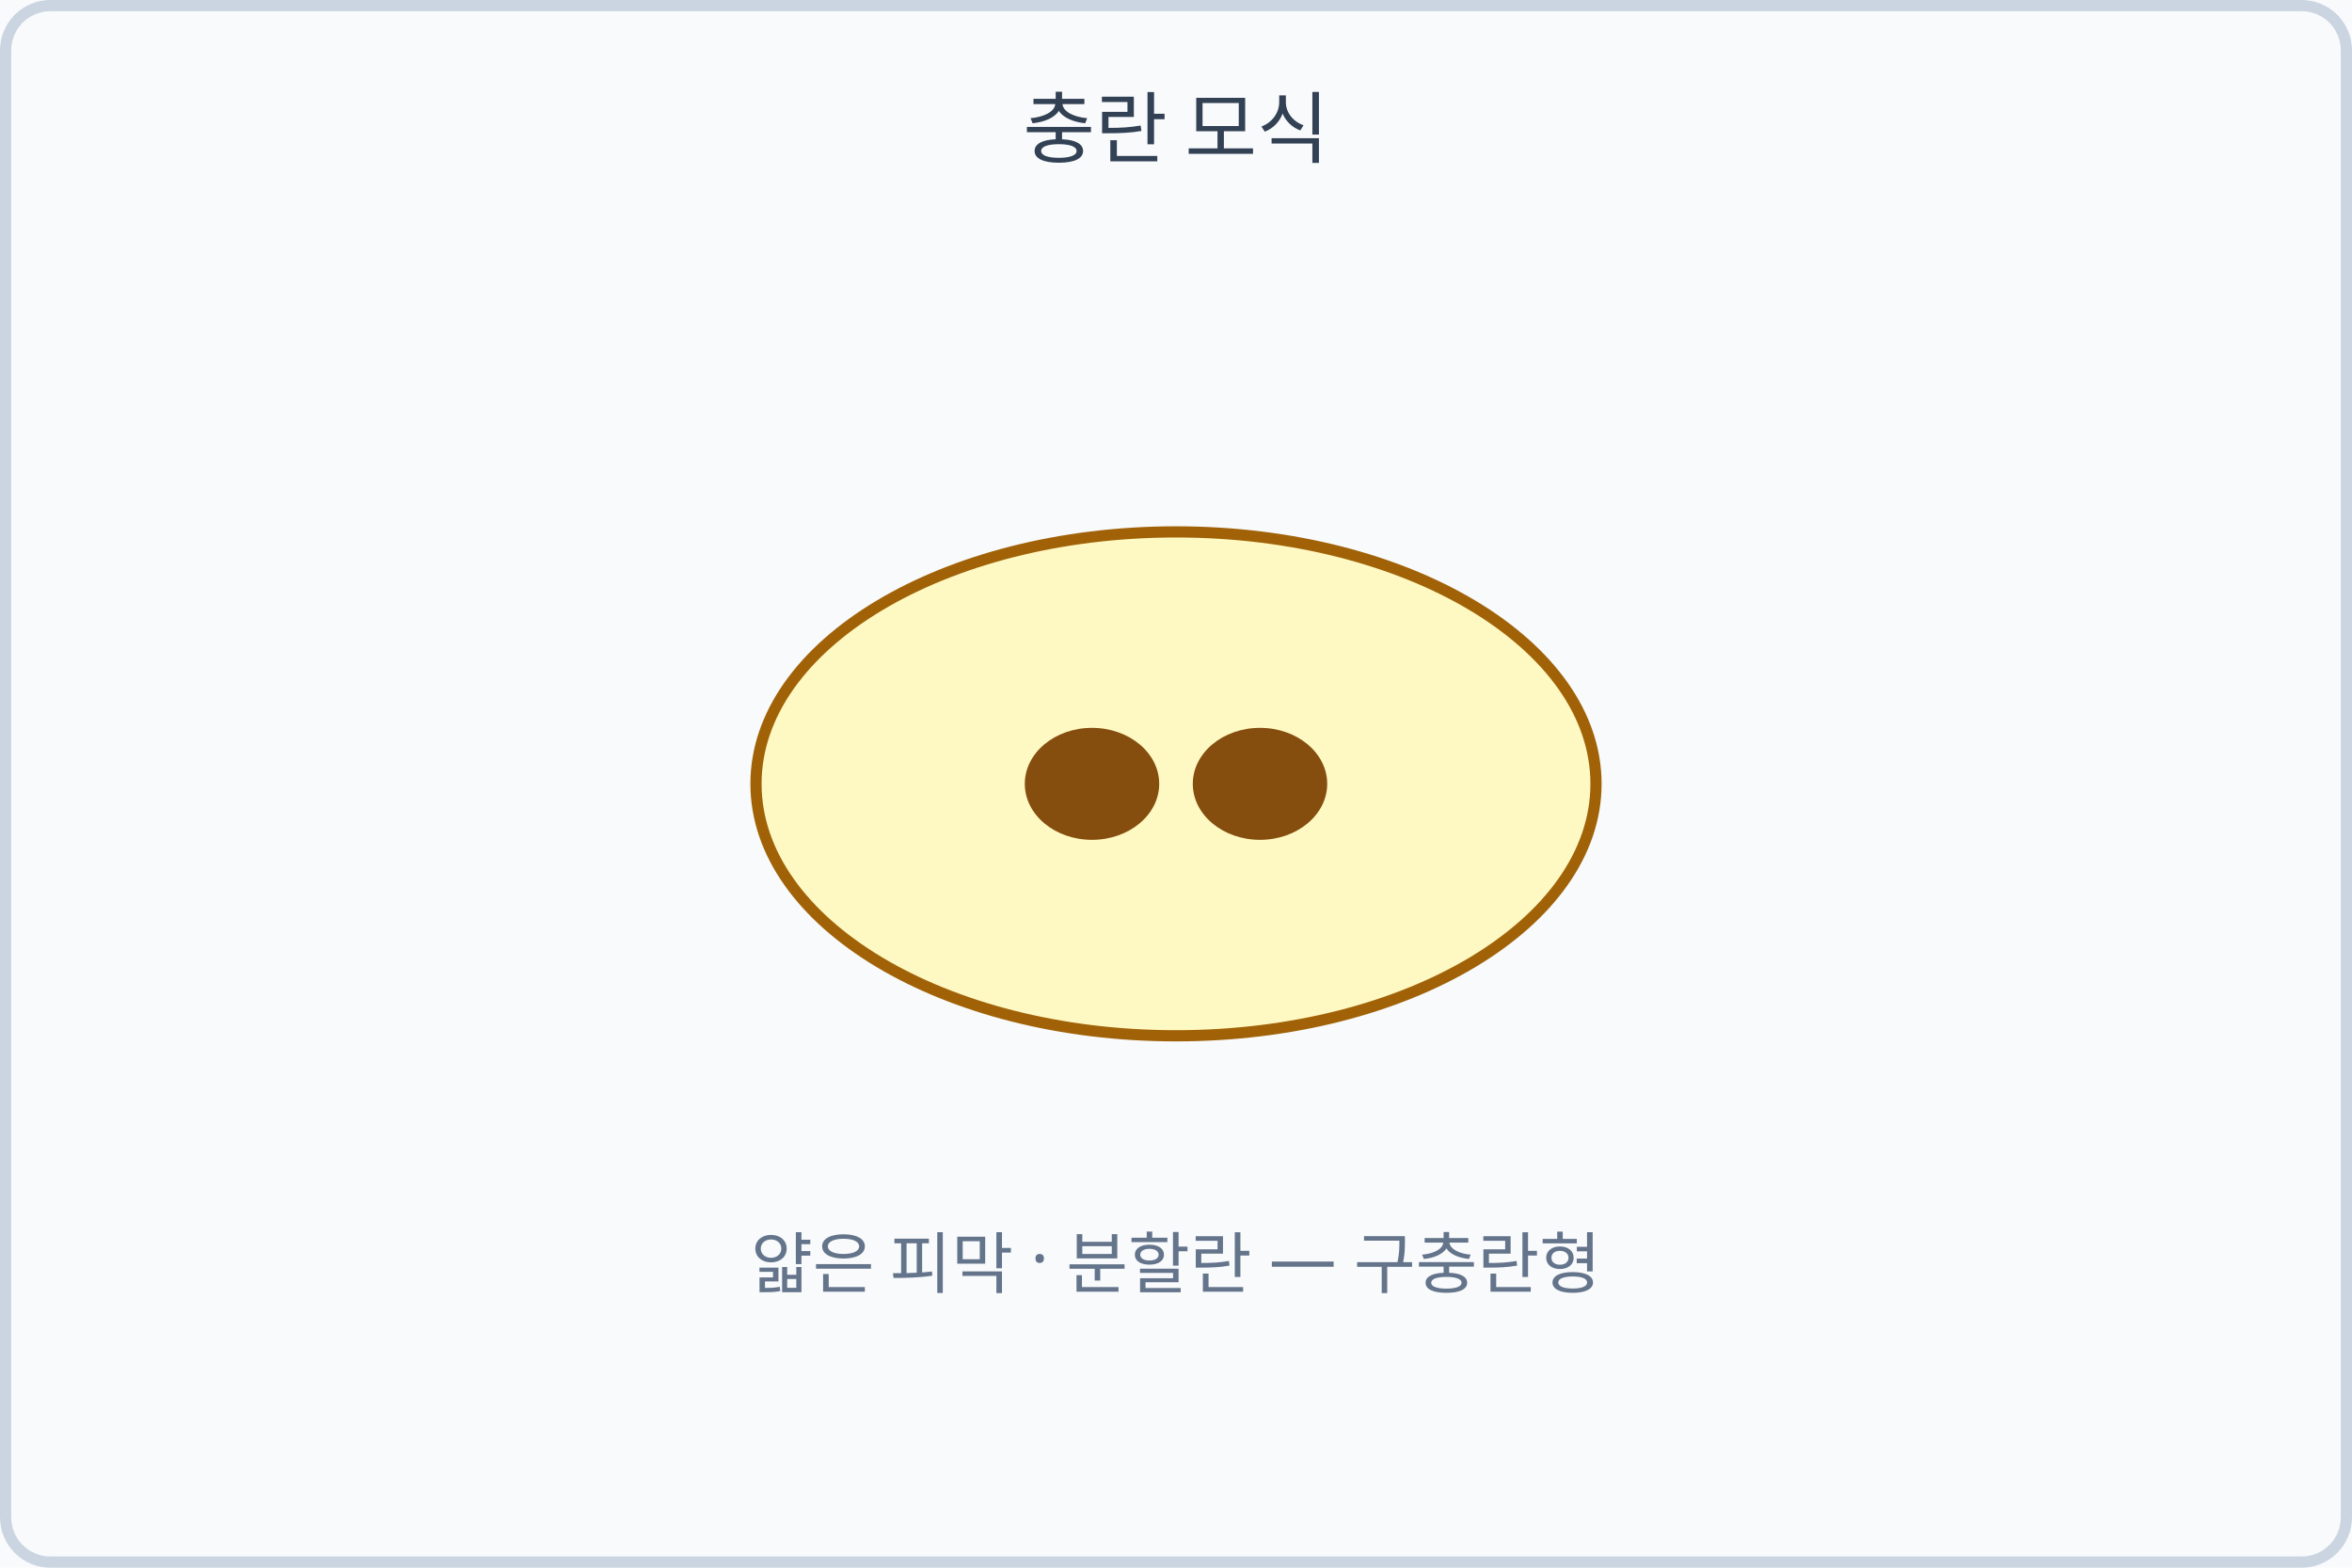
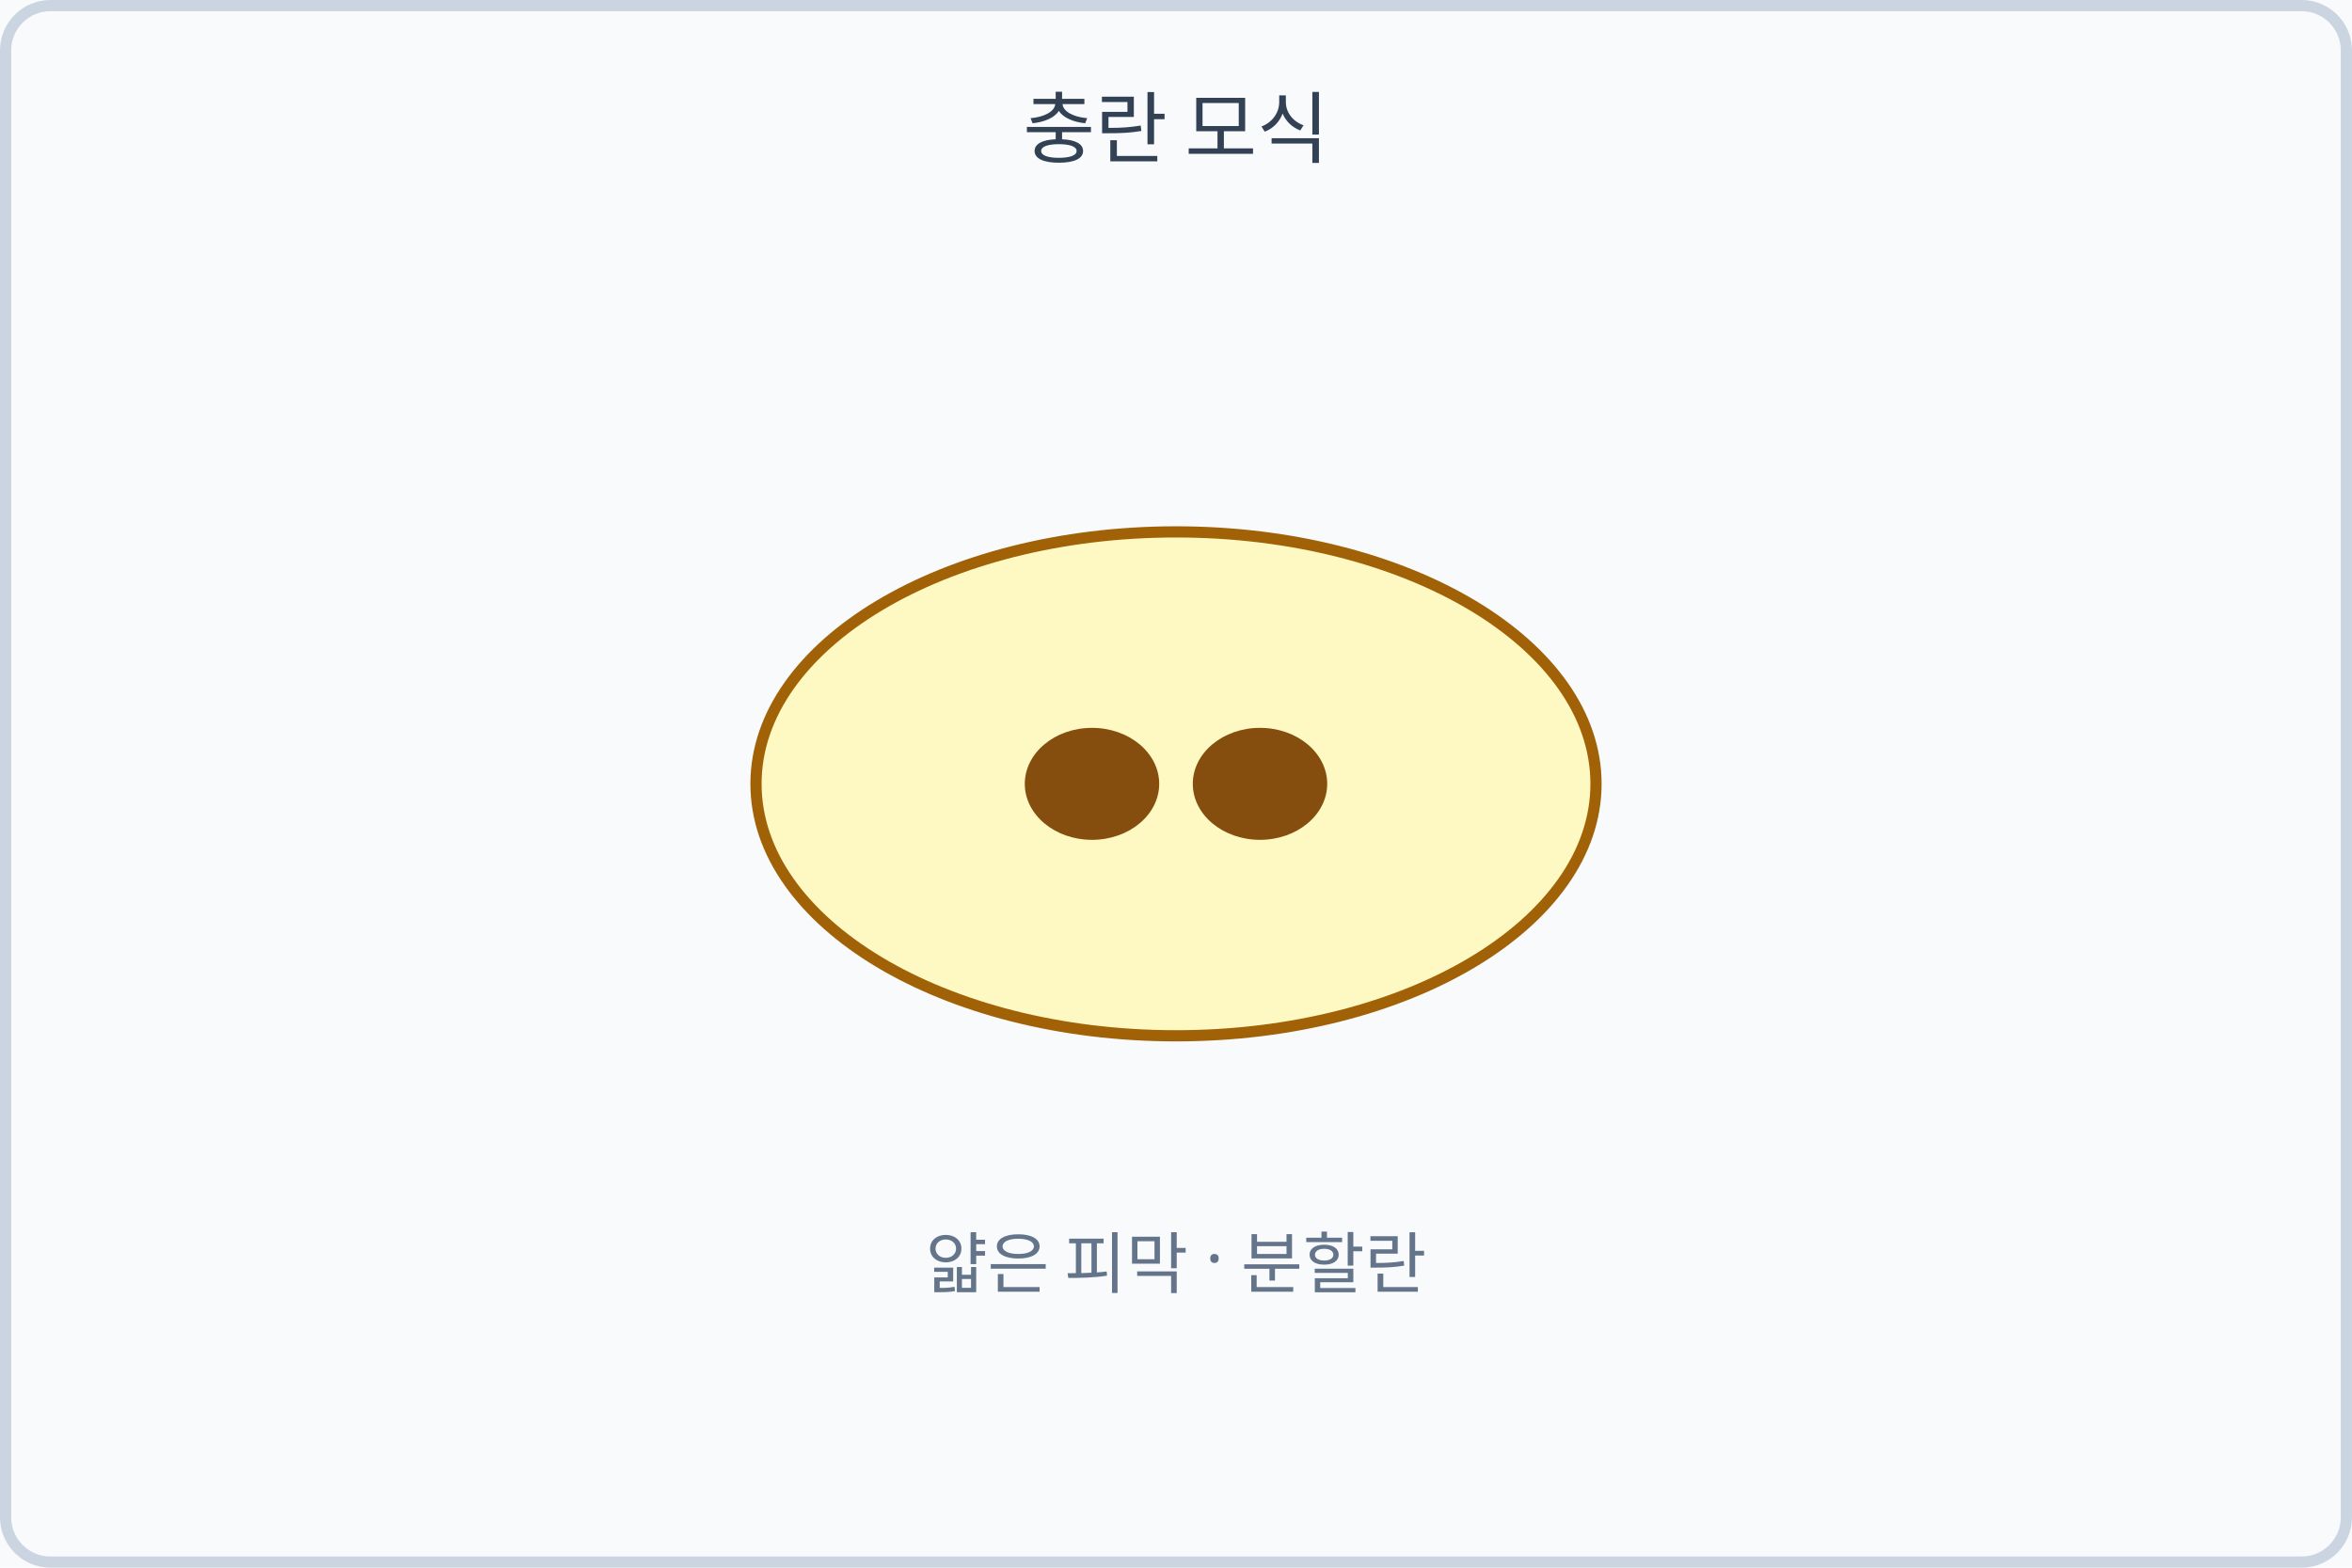
<svg xmlns="http://www.w3.org/2000/svg" width="420" height="280" viewBox="0 0 420 280" role="img">
  <rect width="100%" height="100%" fill="#f8fafc" />
  <rect x="1" y="1" width="418" height="278" fill="none" stroke="#cbd5e1" stroke-width="2" rx="8" />
  <text x="210" y="28" text-anchor="middle" font-size="14" font-family="sans-serif" fill="#334155">충란 모식</text>
  <ellipse cx="210" cy="140" rx="75" ry="45" fill="#fef9c3" stroke="#a16207" stroke-width="2" />
  <ellipse cx="195" cy="140" rx="12" ry="10" fill="#854d0e" />
  <ellipse cx="225" cy="140" rx="12" ry="10" fill="#854d0e" />
-   <text x="210" y="230" text-anchor="middle" font-size="12" font-family="sans-serif" fill="#64748b">얇은 피막 · 분할란 — 구충란형</text>
+   <text x="210" y="230" text-anchor="middle" font-size="12" font-family="sans-serif" fill="#64748b">얇은 피막 · 분할란</text>
</svg>
